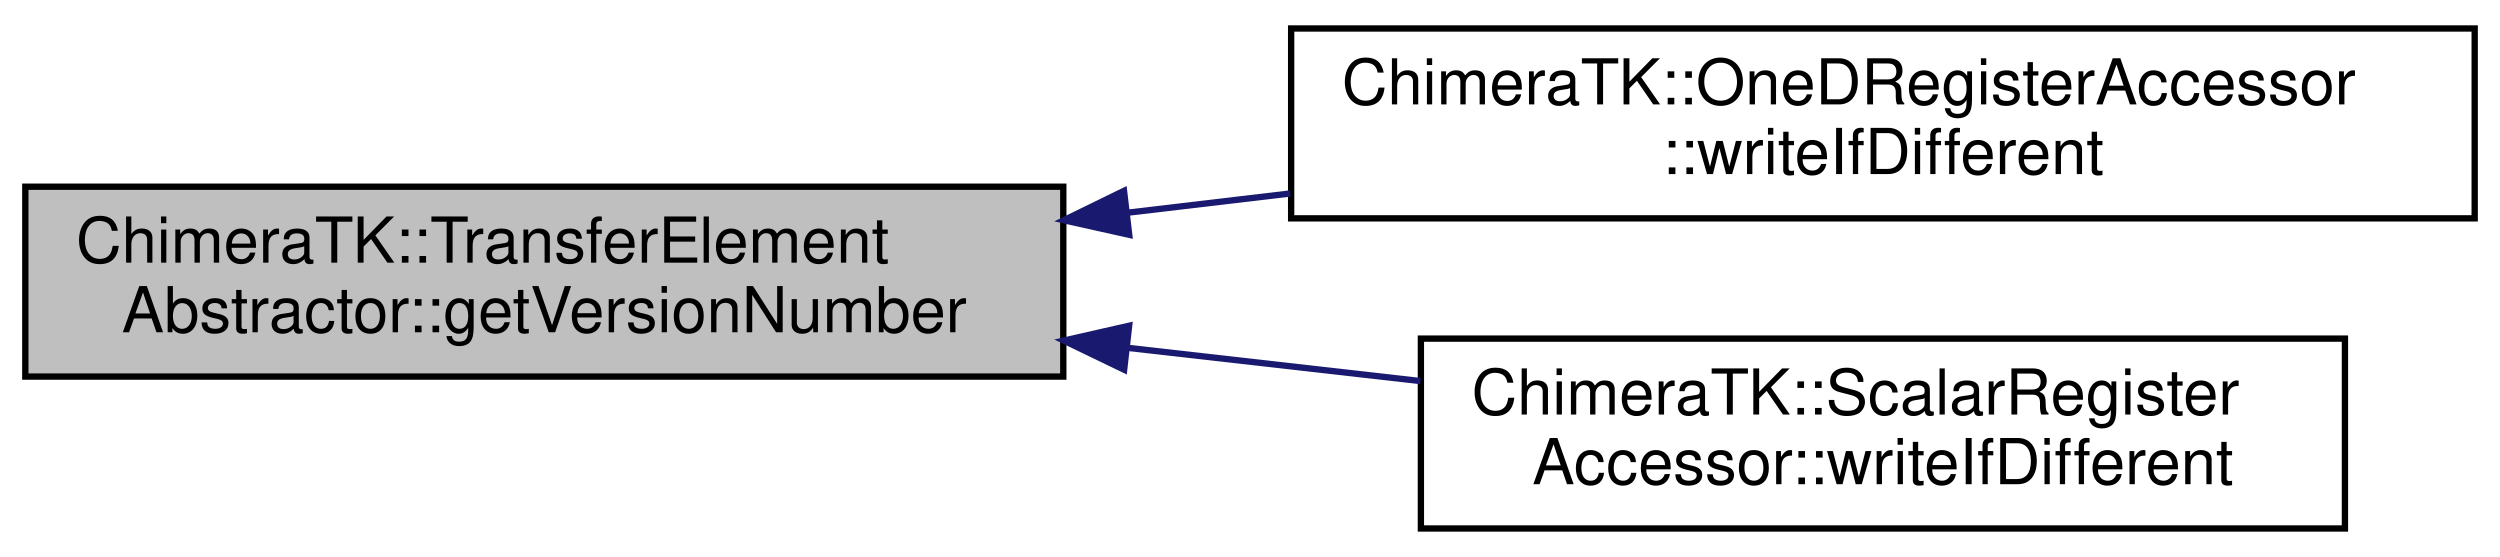
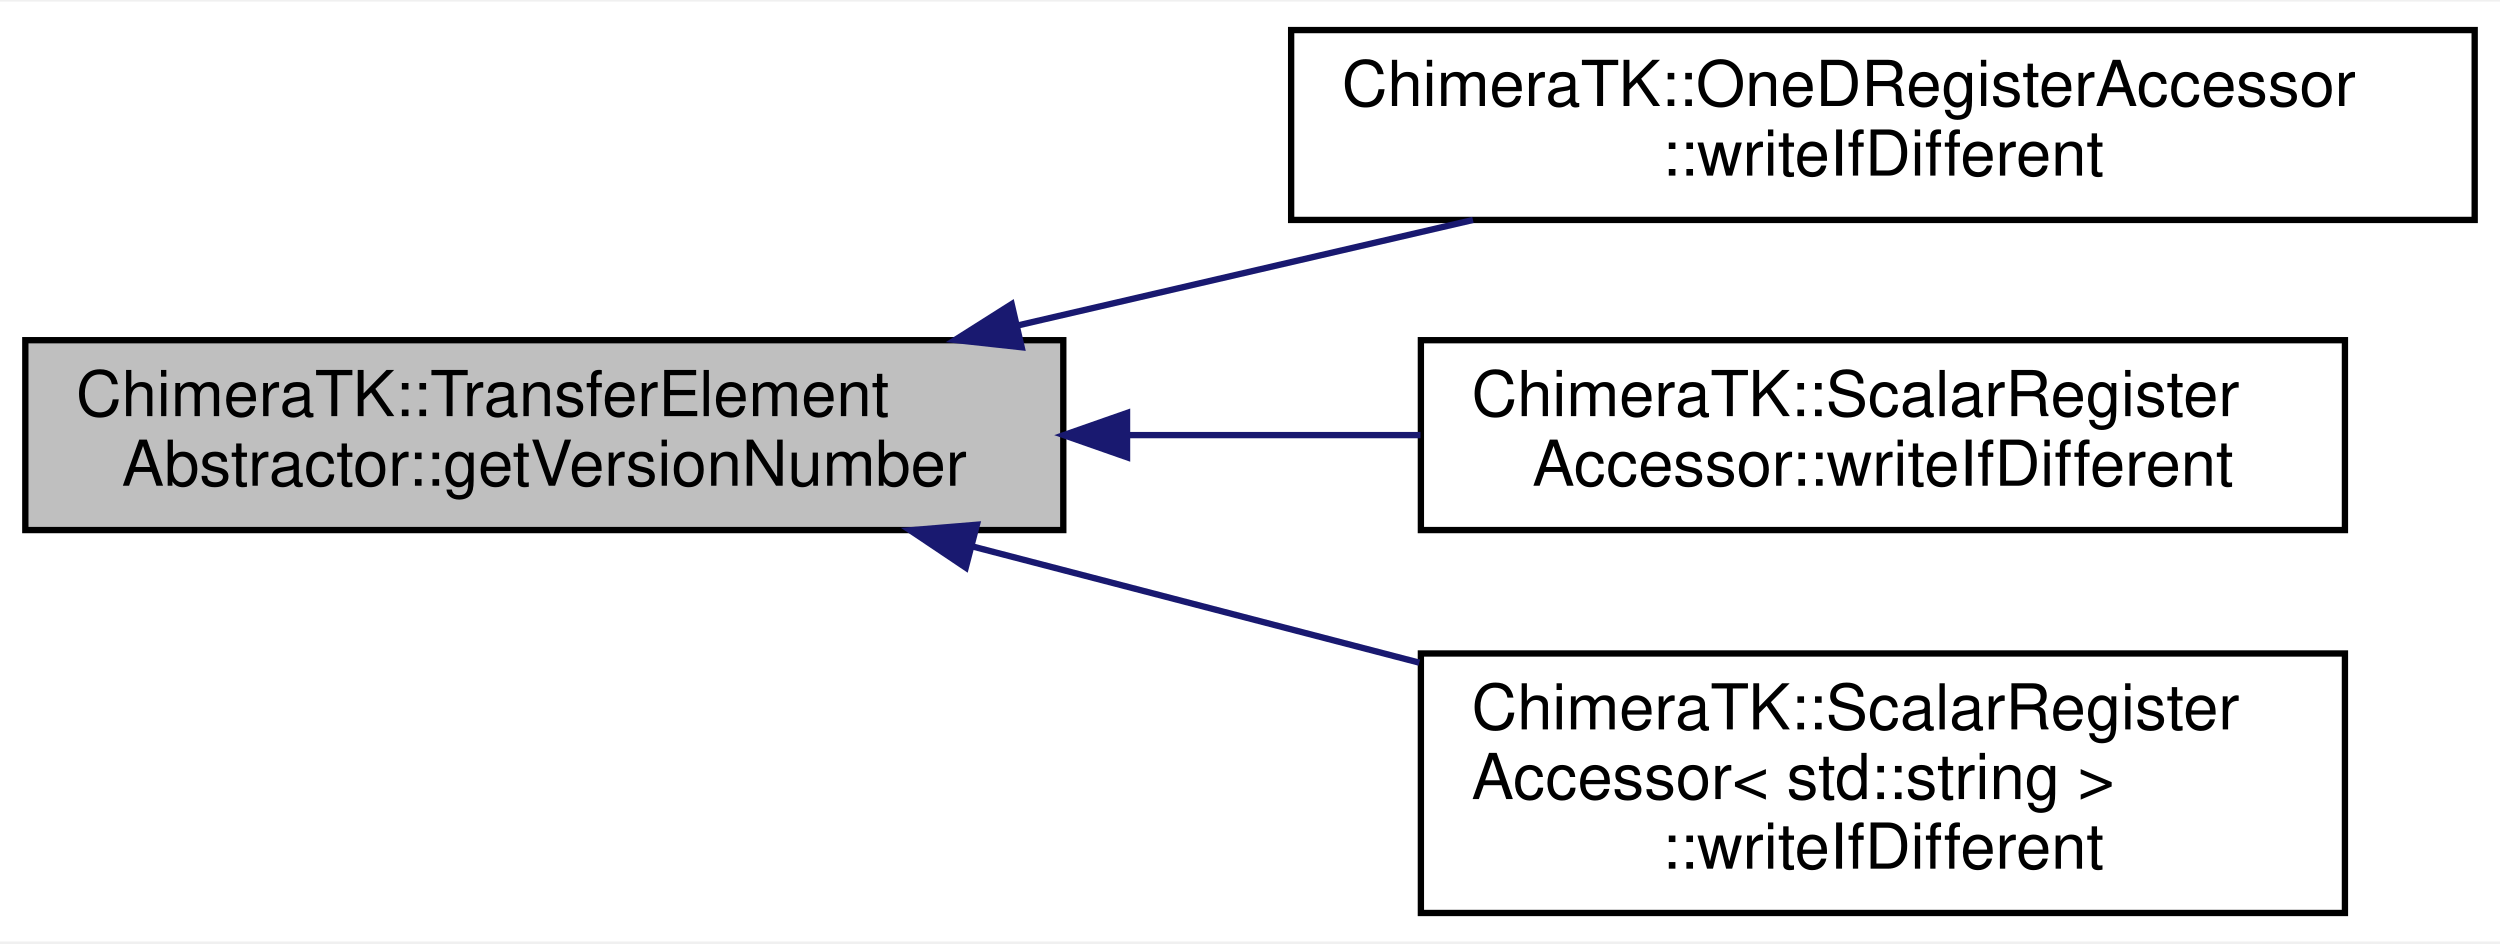
- <svg xmlns="http://www.w3.org/2000/svg" xmlns:xlink="http://www.w3.org/1999/xlink" width="395pt" height="88pt" viewBox="0.00 0.00 395.00 88.00">
-   <g id="graph0" class="graph" transform="scale(1 1) rotate(0) translate(4 84)">
-     <polygon fill="#ffffff" stroke="transparent" points="-4,4 -4,-84 391,-84 391,4 -4,4" />
+ <svg xmlns="http://www.w3.org/2000/svg" xmlns:xlink="http://www.w3.org/1999/xlink" width="395pt" height="149pt" viewBox="0.00 0.00 395.00 148.50">
+   <g id="graph0" class="graph" transform="scale(1 1) rotate(0) translate(4 144.5)">
+     <polygon fill="#ffffff" stroke="transparent" points="-4,4 -4,-144.5 391,-144.5 391,4 -4,4" />
    <g id="node1" class="node">
-       <polygon fill="#bfbfbf" stroke="#000000" points="0,-24.5 0,-54.5 164,-54.5 164,-24.5 0,-24.5" />
-       <text text-anchor="start" x="8" y="-42.5" font-family="Helvetica,sans-Serif" font-size="10.00" fill="#000000">ChimeraTK::TransferElement</text>
-       <text text-anchor="middle" x="82" y="-31.5" font-family="Helvetica,sans-Serif" font-size="10.00" fill="#000000">Abstractor::getVersionNumber</text>
+       <polygon fill="#bfbfbf" stroke="#000000" points="0,-61 0,-91 164,-91 164,-61 0,-61" />
+       <text text-anchor="start" x="8" y="-79" font-family="Helvetica,sans-Serif" font-size="10.00" fill="#000000">ChimeraTK::TransferElement</text>
+       <text text-anchor="middle" x="82" y="-68" font-family="Helvetica,sans-Serif" font-size="10.00" fill="#000000">Abstractor::getVersionNumber</text>
    </g>
    <g id="node2" class="node">
      <g id="a_node2">
-         <a xlink:href="class_chimera_t_k_1_1_one_d_register_accessor.html#af8c57452d148e10dff9a020fea79d3d4" target="_top" xlink:title="Convenience function to set and write new value if it differes from the current value. ">
-           <polygon fill="#ffffff" stroke="#000000" points="200,-49.5 200,-79.5 387,-79.5 387,-49.5 200,-49.5" />
-           <text text-anchor="start" x="208" y="-67.5" font-family="Helvetica,sans-Serif" font-size="10.00" fill="#000000">ChimeraTK::OneDRegisterAccessor</text>
-           <text text-anchor="middle" x="293.5" y="-56.5" font-family="Helvetica,sans-Serif" font-size="10.00" fill="#000000">::writeIfDifferent</text>
+         <a xlink:href="class_chimera_t_k_1_1_one_d_register_accessor.html#afb3c55e7605d3a51023408076018453d" target="_top" xlink:title="Convenience function to set and write new value if it differes from the current value. ">
+           <polygon fill="#ffffff" stroke="#000000" points="200,-110 200,-140 387,-140 387,-110 200,-110" />
+           <text text-anchor="start" x="208" y="-128" font-family="Helvetica,sans-Serif" font-size="10.00" fill="#000000">ChimeraTK::OneDRegisterAccessor</text>
+           <text text-anchor="middle" x="293.5" y="-117" font-family="Helvetica,sans-Serif" font-size="10.00" fill="#000000">::writeIfDifferent</text>
        </a>
      </g>
    </g>
    <g id="edge1" class="edge">
-       <path fill="none" stroke="#191970" d="M174.053,-50.381C182.613,-51.393 191.294,-52.419 199.868,-53.432" />
-       <polygon fill="#191970" stroke="#191970" points="174.416,-46.9 164.074,-49.201 173.594,-53.851 174.416,-46.9" />
+       <path fill="none" stroke="#191970" d="M156.806,-93.331C180.288,-98.771 206.002,-104.728 228.728,-109.994" />
+       <polygon fill="#191970" stroke="#191970" points="157.426,-89.882 146.894,-91.035 155.846,-96.701 157.426,-89.882" />
    </g>
    <g id="node3" class="node">
      <g id="a_node3">
-         <a xlink:href="class_chimera_t_k_1_1_scalar_register_accessor.html#a286a6b370e1cd77e469e3d00e46c2eec" target="_top" xlink:title="Convenience function to set and write new value if it differes from the current value. ">
-           <polygon fill="#ffffff" stroke="#000000" points="220.5,-.5 220.5,-30.5 366.5,-30.5 366.5,-.5 220.5,-.5" />
-           <text text-anchor="start" x="228.5" y="-18.5" font-family="Helvetica,sans-Serif" font-size="10.00" fill="#000000">ChimeraTK::ScalarRegister</text>
-           <text text-anchor="middle" x="293.5" y="-7.5" font-family="Helvetica,sans-Serif" font-size="10.00" fill="#000000">Accessor::writeIfDifferent</text>
+         <a xlink:href="class_chimera_t_k_1_1_scalar_register_accessor.html#a44107585a32260cb4f1fb097b84170a8" target="_top" xlink:title="Convenience function to set and write new value if it differes from the current value. ">
+           <polygon fill="#ffffff" stroke="#000000" points="220.5,-61 220.5,-91 366.5,-91 366.5,-61 220.5,-61" />
+           <text text-anchor="start" x="228.5" y="-79" font-family="Helvetica,sans-Serif" font-size="10.00" fill="#000000">ChimeraTK::ScalarRegister</text>
+           <text text-anchor="middle" x="293.5" y="-68" font-family="Helvetica,sans-Serif" font-size="10.00" fill="#000000">Accessor::writeIfDifferent</text>
        </a>
      </g>
    </g>
    <g id="edge2" class="edge">
-       <path fill="none" stroke="#191970" d="M174.174,-29.041C189.653,-27.284 205.525,-25.483 220.436,-23.791" />
-       <polygon fill="#191970" stroke="#191970" points="173.616,-25.581 164.074,-30.187 174.405,-32.537 173.616,-25.581" />
+       <path fill="none" stroke="#191970" d="M174.174,-76C189.653,-76 205.525,-76 220.436,-76" />
+       <polygon fill="#191970" stroke="#191970" points="174.074,-72.5 164.074,-76 174.074,-79.5 174.074,-72.5" />
+     </g>
+     <g id="node4" class="node">
+       <g id="a_node4">
+         <a xlink:href="class_chimera_t_k_1_1_scalar_register_accessor_3_01std_1_1string_01_4.html#a48c1bc59bff7b452f9fd44b6aec6da64" target="_top" xlink:title="Convenience function to set and write new value if it differes from the current value. ">
+           <polygon fill="#ffffff" stroke="#000000" points="220.5,-.5 220.5,-41.5 366.5,-41.5 366.5,-.5 220.5,-.5" />
+           <text text-anchor="start" x="228.5" y="-29.5" font-family="Helvetica,sans-Serif" font-size="10.00" fill="#000000">ChimeraTK::ScalarRegister</text>
+           <text text-anchor="start" x="228.5" y="-18.5" font-family="Helvetica,sans-Serif" font-size="10.00" fill="#000000">Accessor&lt; std::string &gt;</text>
+           <text text-anchor="middle" x="293.5" y="-7.5" font-family="Helvetica,sans-Serif" font-size="10.00" fill="#000000">::writeIfDifferent</text>
+         </a>
+       </g>
+     </g>
+     <g id="edge3" class="edge">
+       <path fill="none" stroke="#191970" d="M149.602,-58.42C172.127,-52.563 197.318,-46.012 220.251,-40.048" />
+       <polygon fill="#191970" stroke="#191970" points="148.59,-55.067 139.793,-60.971 150.352,-61.842 148.59,-55.067" />
    </g>
  </g>
</svg>
